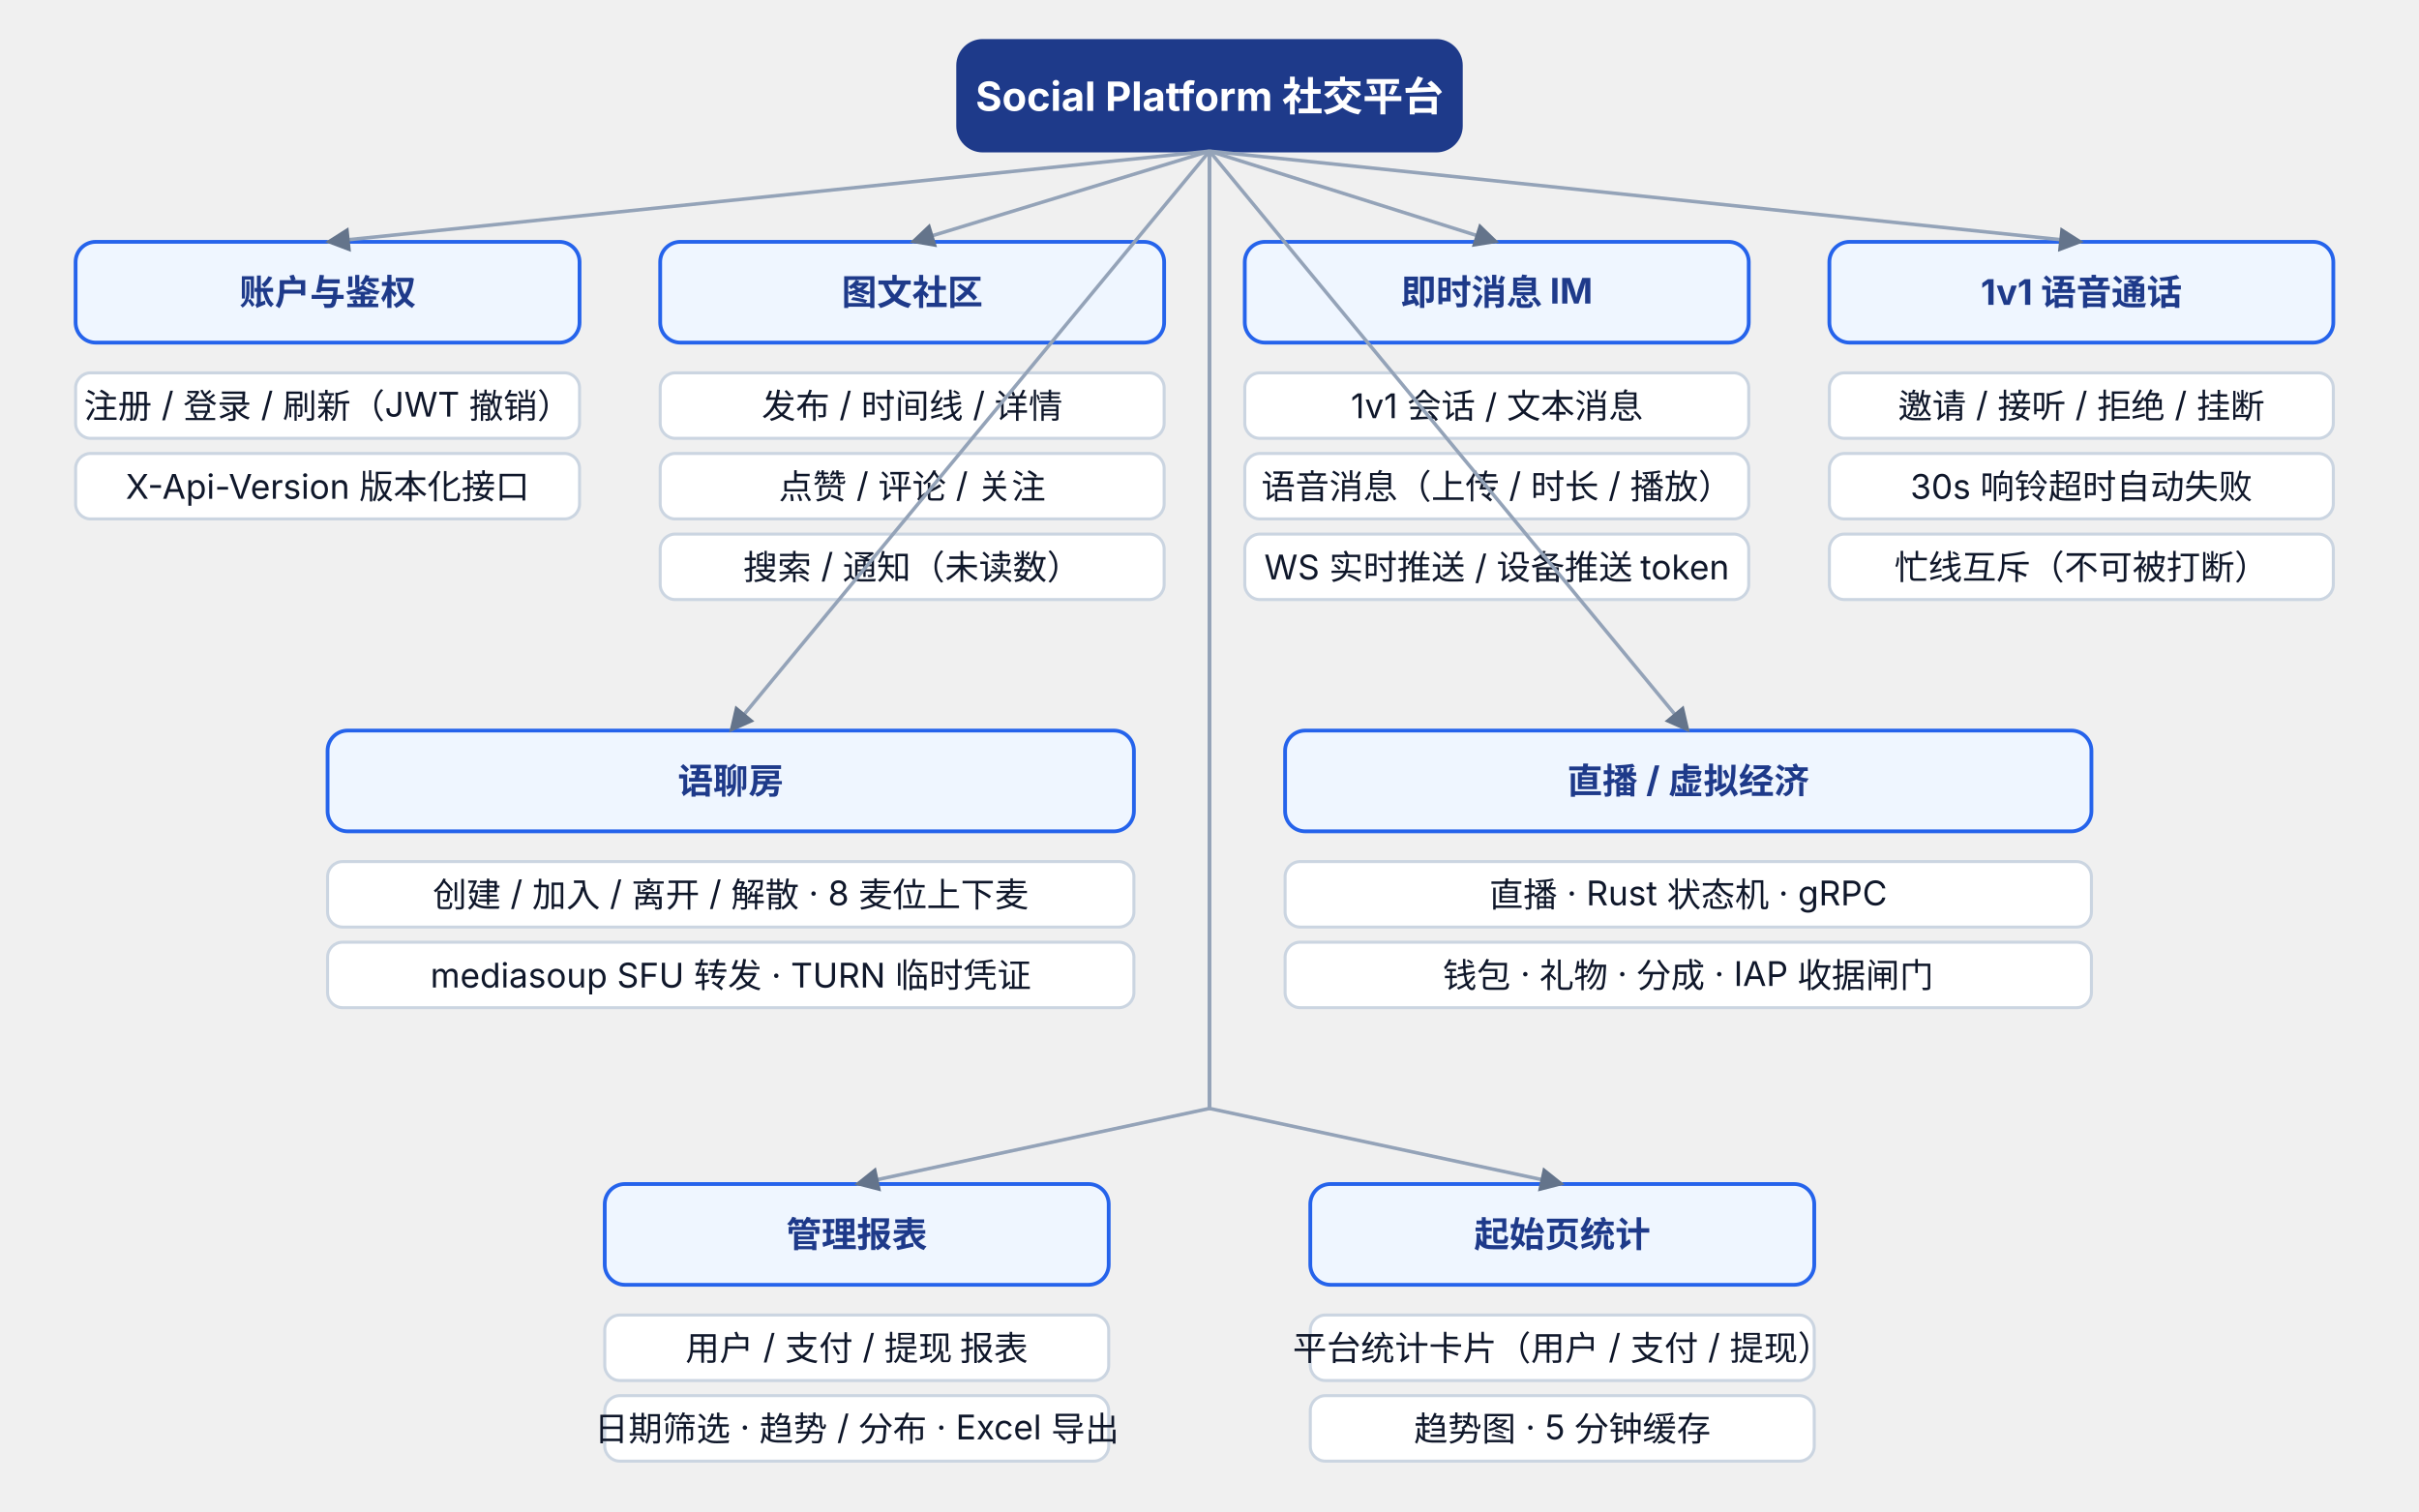
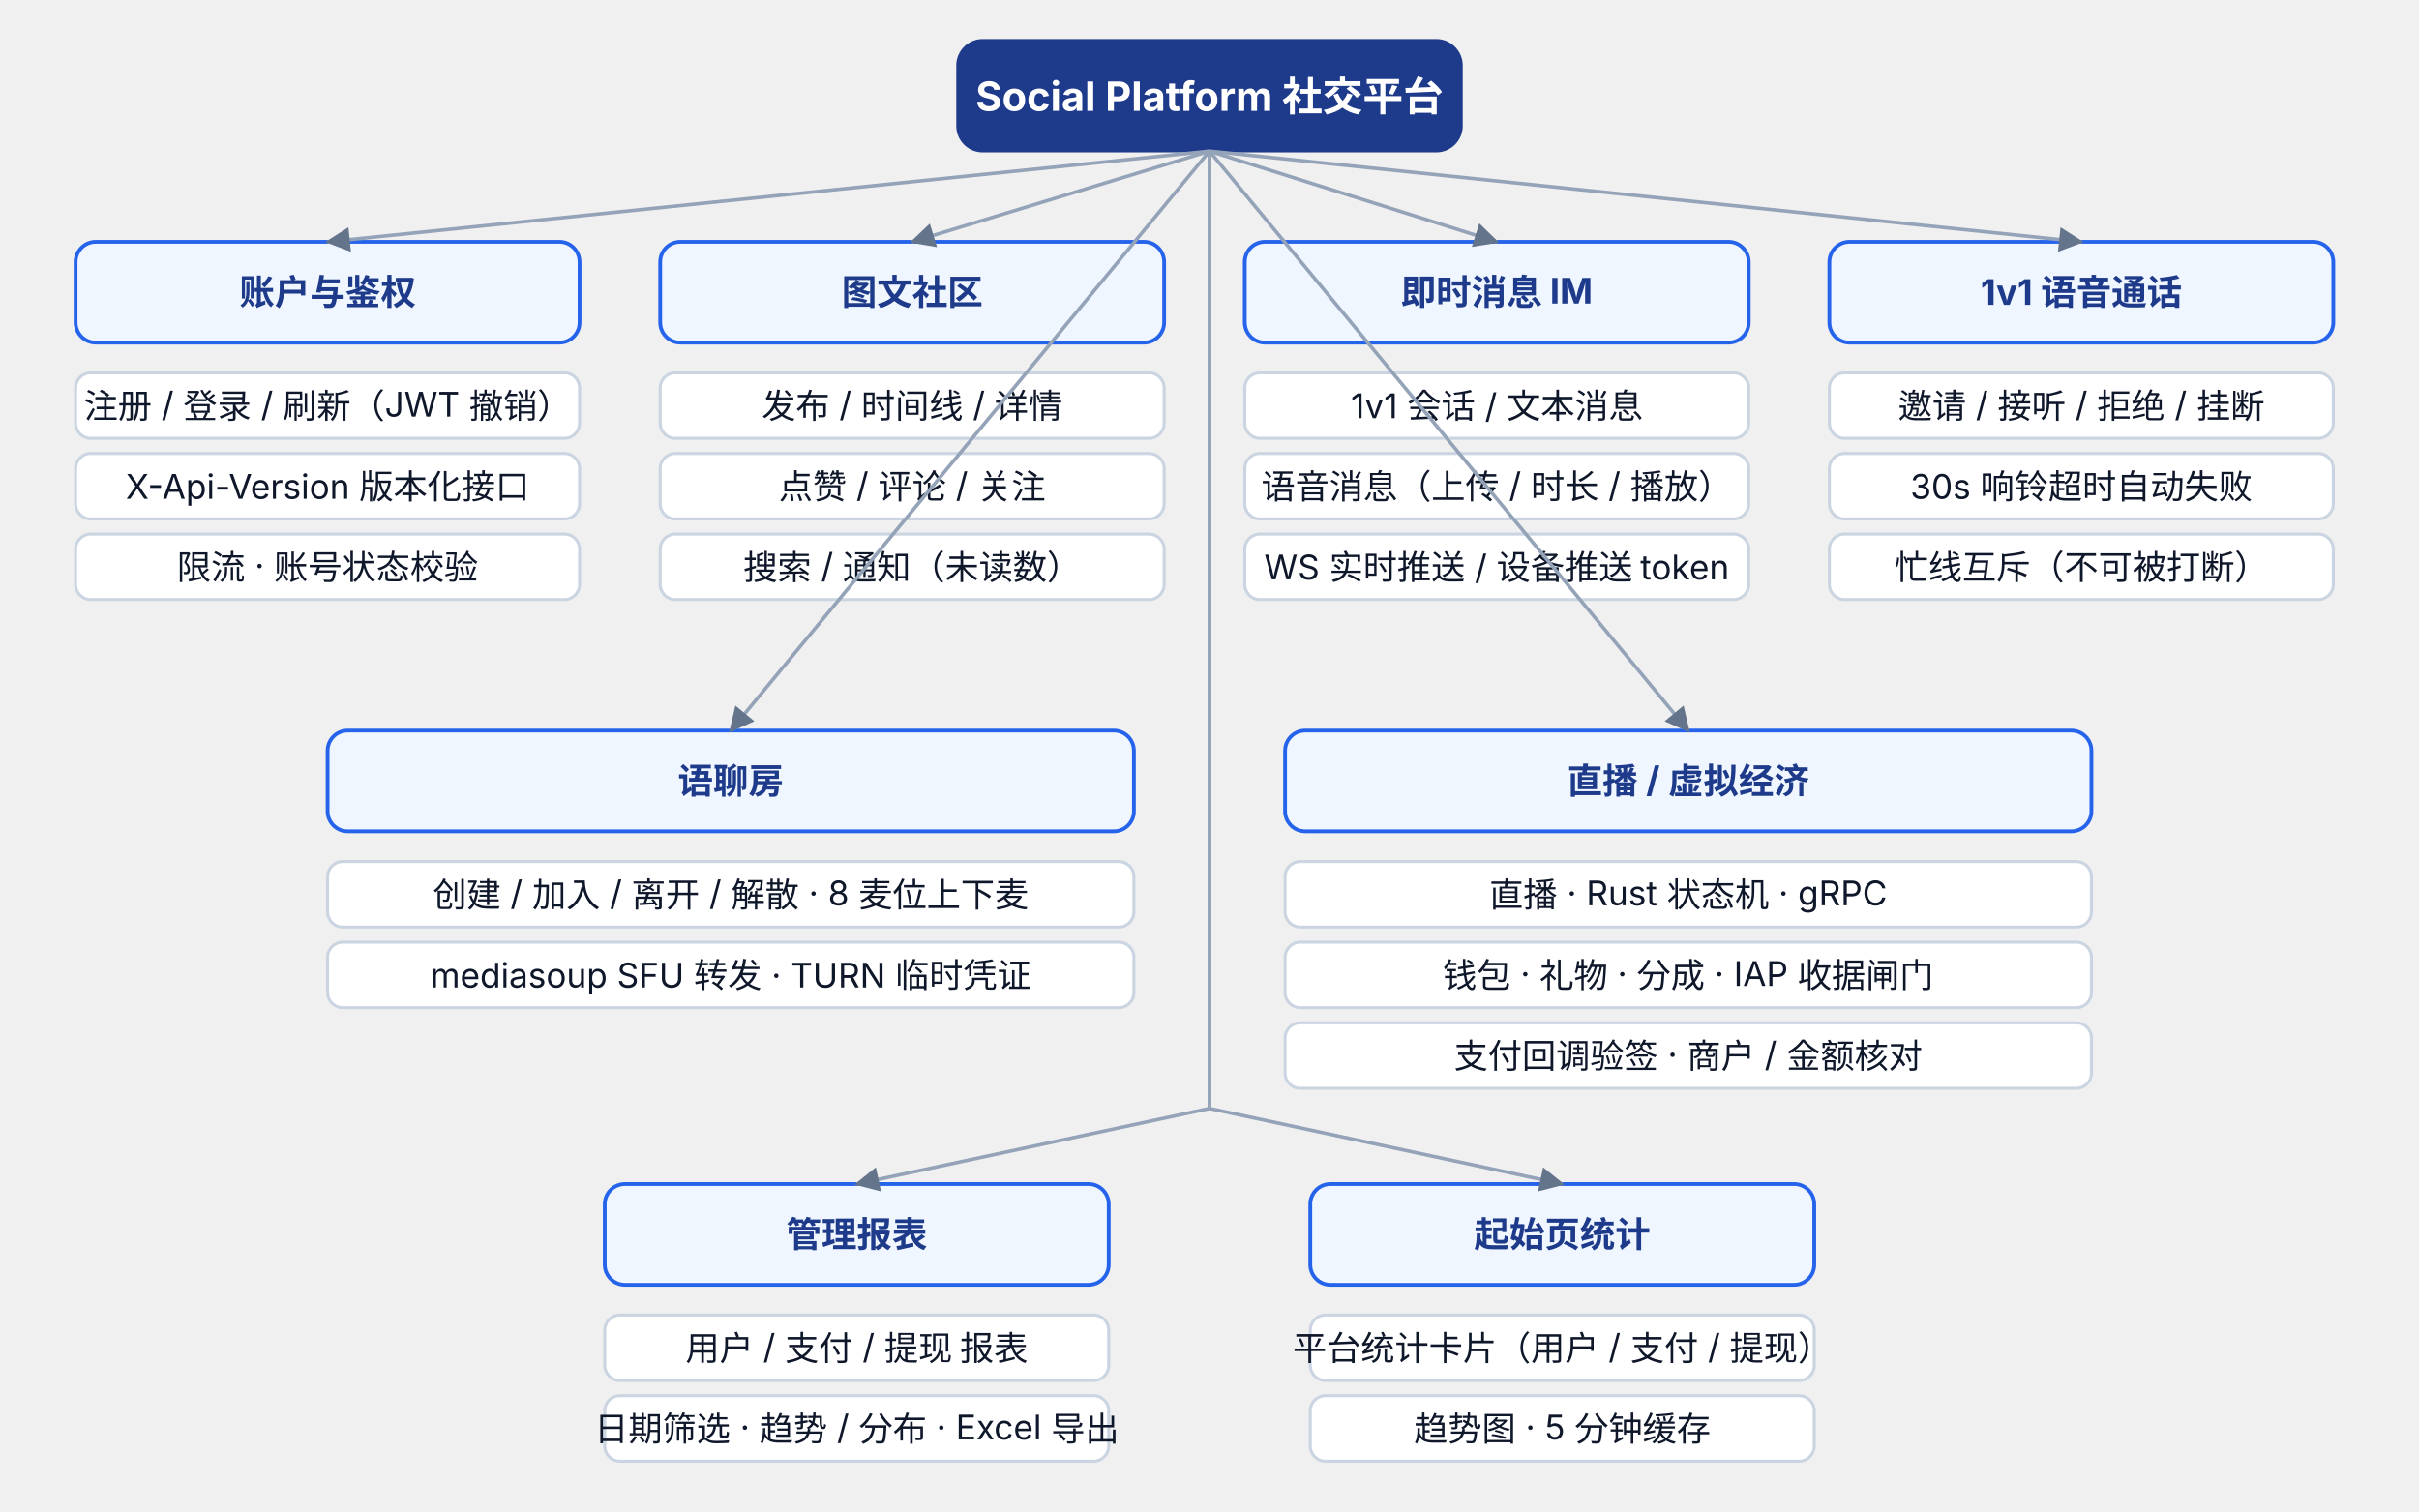
<svg xmlns="http://www.w3.org/2000/svg" viewBox="0 0 960 600" width="100%" font-family="system-ui, -apple-system, 'Segoe UI', 'PingFang SC', 'Microsoft YaHei', sans-serif">
  <defs>
    <marker id="arr" viewBox="0 0 10 10" refX="9" refY="5" markerWidth="7" markerHeight="7" orient="auto-start-reverse">
      <path d="M 0 0 L 10 5 L 0 10 z" fill="#64748b" />
    </marker>
  </defs>
  <style>
    .root { fill: #1e3a8a; stroke: #1e3a8a; rx: 10 }
    .mod  { fill: #eff6ff; stroke: #2563eb; stroke-width: 1.5; rx: 8 }
    .fn   { fill: #ffffff; stroke: #cbd5e1; stroke-width: 1.2; rx: 6 }
    .t    { font-size: 13.5px; fill: #0f172a; text-anchor: middle }
    .tr   { font-size: 16px; font-weight: 700; fill: #ffffff; text-anchor: middle }
    .tm   { font-size: 14px; font-weight: 700; fill: #1e3a8a; text-anchor: middle }
    .ts   { font-size: 11px; fill: #d97706; text-anchor: middle }
    .edge { stroke: #94a3b8; stroke-width: 1.4; fill: none; marker-end: url(#arr) }
  </style>
  <rect class="root" x="380" y="16" width="200" height="44" />
  <text class="tr" x="480" y="44">Social Platform 社交平台</text>
  <rect class="mod" x="30" y="96" width="200" height="40" />
  <text class="tm" x="130" y="121">账户与鉴权</text>
  <path class="edge" d="M 480 60 L 130 96" />
  <rect class="fn" x="30" y="148" width="200" height="26" />
  <text class="t" x="130" y="166">注册 / 登录 / 刷新（JWT 撤销）</text>
  <rect class="fn" x="30" y="180" width="200" height="26" />
  <text class="t" x="130" y="198">X-Api-Version 版本化接口</text>
+   <rect class="fn" x="30" y="212" width="200" height="26" />
+   <text class="t" x="130" y="230">限流 · 账号状态校验</text>
  <rect class="mod" x="262" y="96" width="200" height="40" />
  <text class="tm" x="362" y="121">图文社区</text>
  <path class="edge" d="M 480 60 L 362 96" />
  <rect class="fn" x="262" y="148" width="200" height="26" />
  <text class="t" x="362" y="166">发布 / 时间线 / 详情</text>
  <rect class="fn" x="262" y="180" width="200" height="26" />
  <text class="t" x="362" y="198">点赞 / 评论 / 关注</text>
  <rect class="fn" x="262" y="212" width="200" height="26" />
  <text class="t" x="362" y="230">搜索 / 通知（未读数）</text>
  <rect class="mod" x="494" y="96" width="200" height="40" />
  <text class="tm" x="594" y="121">即时消息 IM</text>
  <path class="edge" d="M 480 60 L 594 96" />
  <rect class="fn" x="494" y="148" width="200" height="26" />
  <text class="t" x="594" y="166">1v1 会话 / 文本消息</text>
  <rect class="fn" x="494" y="180" width="200" height="26" />
  <text class="t" x="594" y="198">语音消息（上传 / 时长 / 播放）</text>
  <rect class="fn" x="494" y="212" width="200" height="26" />
  <text class="t" x="594" y="230">WS 实时推送 / 设备推送 token</text>
  <rect class="mod" x="726" y="96" width="200" height="40" />
  <text class="tm" x="826" y="121">1v1 语音通话</text>
  <path class="edge" d="M 480 60 L 826 96" />
  <rect class="fn" x="726" y="148" width="200" height="26" />
  <text class="t" x="826" y="166">邀请 / 接听 / 拒绝 / 挂断</text>
  <rect class="fn" x="726" y="180" width="200" height="26" />
  <text class="t" x="826" y="198">30s 响铃超时自动失败</text>
  <rect class="fn" x="726" y="212" width="200" height="26" />
  <text class="t" x="826" y="230">忙线互斥（不可被打断）</text>
  <rect class="mod" x="130" y="290" width="320" height="40" />
  <text class="tm" x="290" y="315">语聊房</text>
  <path class="edge" d="M 480 60 L 290 290" />
  <rect class="fn" x="130" y="342" width="320" height="26" />
  <text class="t" x="290" y="360">创建 / 加入 / 离开 / 解散 · 8 麦位上下麦</text>
  <rect class="fn" x="130" y="374" width="320" height="26" />
  <text class="t" x="290" y="392">mediasoup SFU 转发 · TURN 临时凭证</text>
  <rect class="mod" x="510" y="290" width="320" height="40" />
  <text class="tm" x="670" y="315">直播 / 虚拟经济</text>
  <path class="edge" d="M 480 60 L 670 290" />
  <rect class="fn" x="510" y="342" width="320" height="26" />
  <text class="t" x="670" y="360">直播 · Rust 状态机 · gRPC</text>
  <rect class="fn" x="510" y="374" width="320" height="26" />
  <text class="t" x="670" y="392">钱包 · 礼物 · 分成 · IAP 收据闸门</text>
+   <rect class="fn" x="510" y="406" width="320" height="26" />
+   <text class="t" x="670" y="424">支付回调验签 · 商户 / 金额核对</text>
  <rect class="mod" x="240" y="470" width="200" height="40" />
  <text class="tm" x="340" y="495">管理报表</text>
  <path class="edge" d="M 480 60 L 480 440 L 340 470" />
  <rect class="fn" x="240" y="522" width="200" height="26" />
  <text class="t" x="340" y="540">用户 / 支付 / 提现 报表</text>
  <rect class="fn" x="240" y="554" width="200" height="26" />
  <text class="t" x="340" y="572">日期筛选 · 趋势 / 分布 · Excel 导出</text>
  <rect class="mod" x="520" y="470" width="200" height="40" />
  <text class="tm" x="620" y="495">起始页统计</text>
  <path class="edge" d="M 480 60 L 480 440 L 620 470" />
  <rect class="fn" x="520" y="522" width="200" height="26" />
  <text class="t" x="620" y="540">平台统计卡片（用户 / 支付 / 提现）</text>
  <rect class="fn" x="520" y="554" width="200" height="26" />
  <text class="t" x="620" y="572">趋势图 · 5 分钟缓存</text>
</svg>
